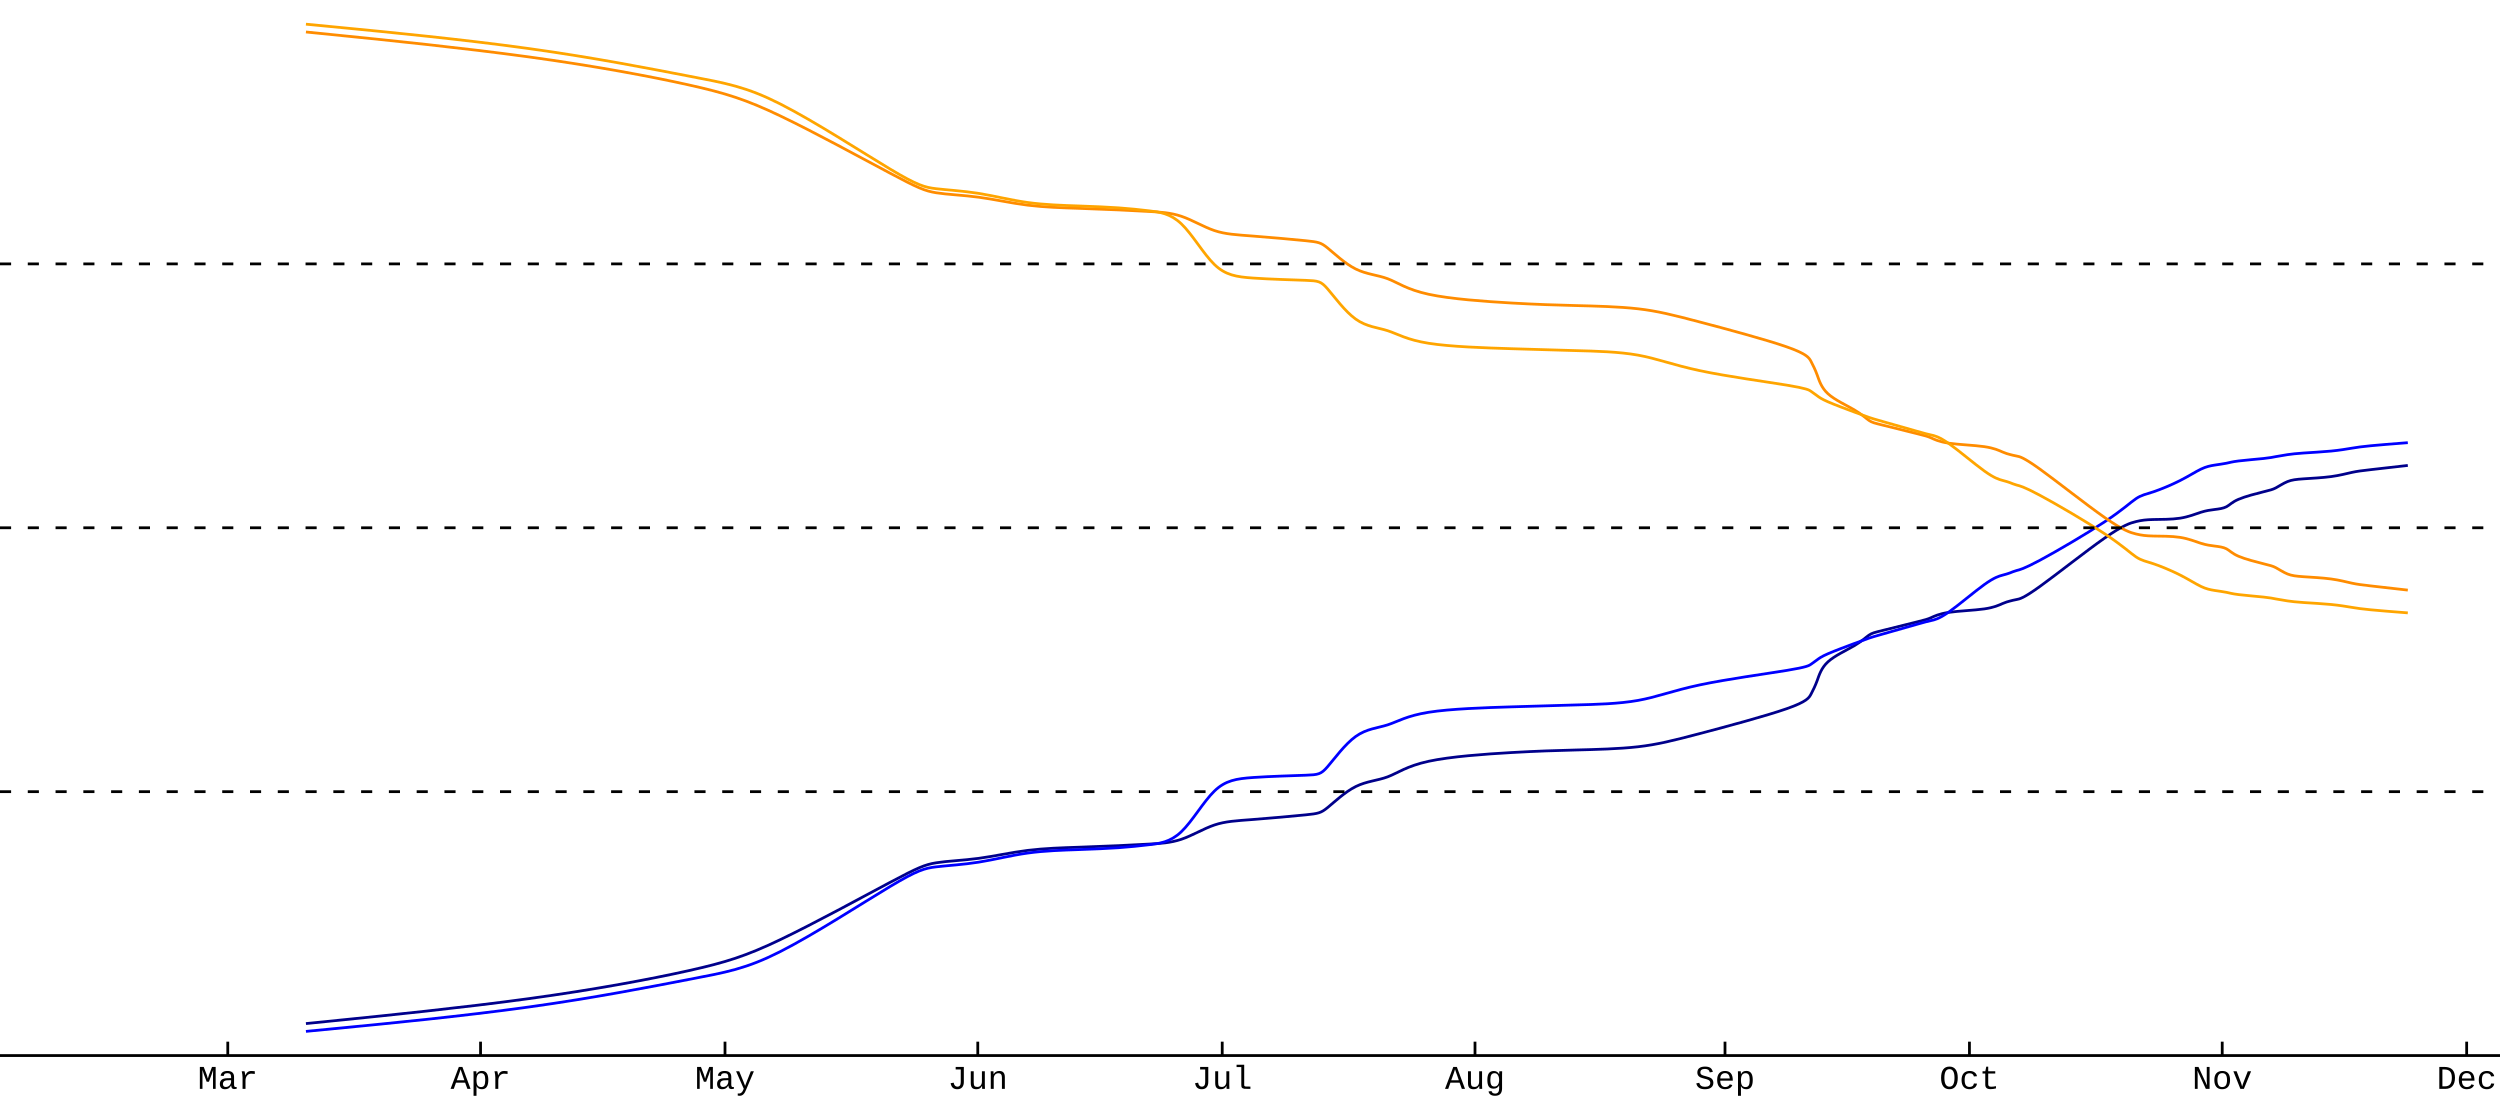
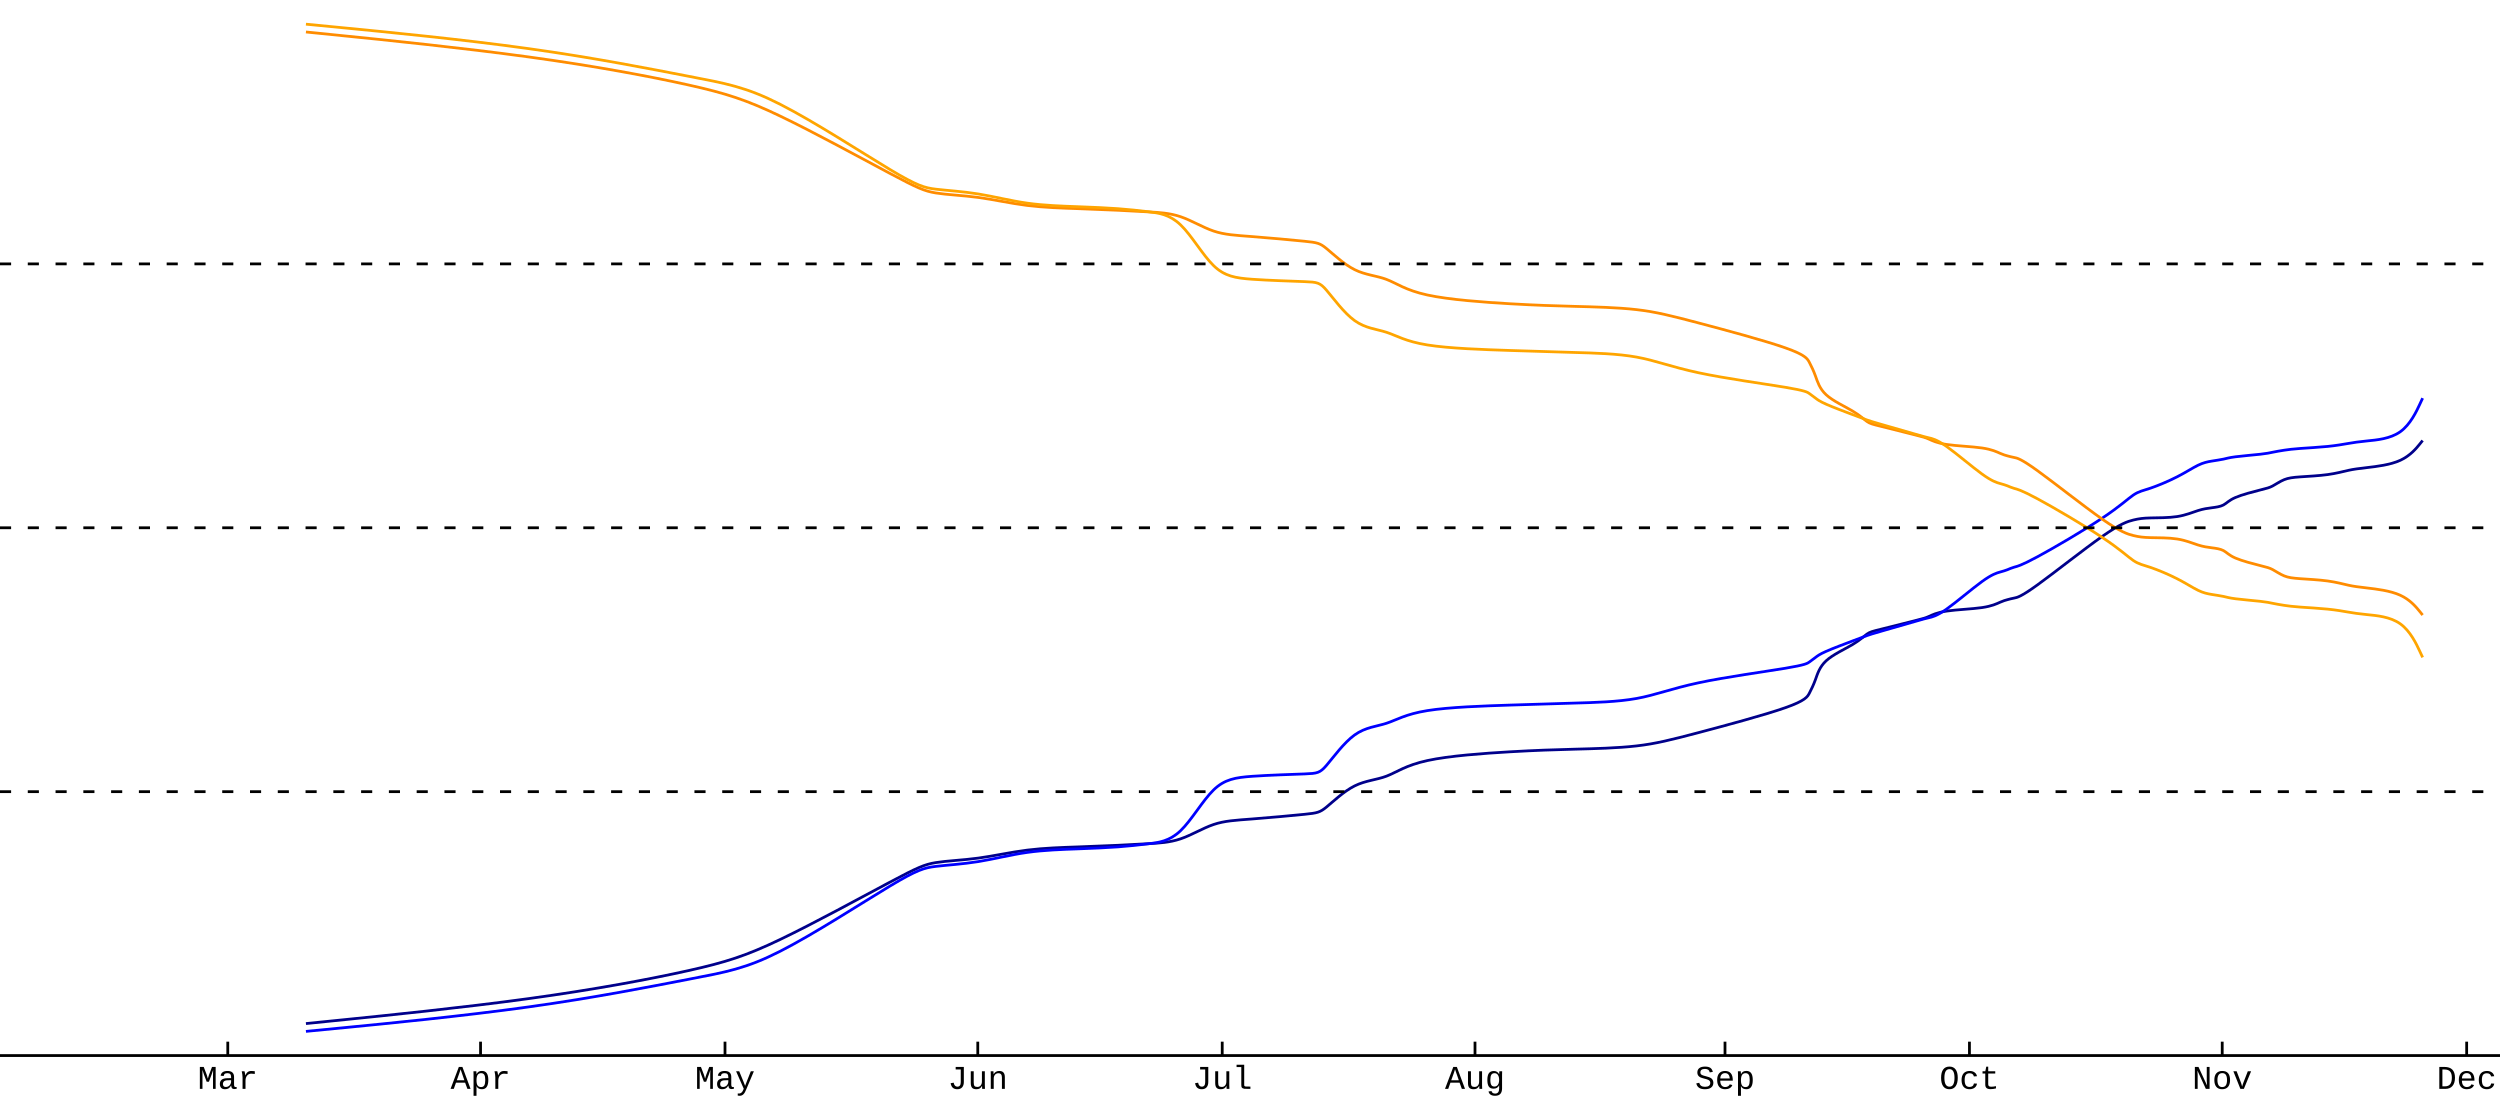
<svg xmlns="http://www.w3.org/2000/svg" viewBox="0 0 900 400" width="900" height="400">
  <style>
    text {
      font-family: "Courier New", Courier, monospace;
      font-size: 12px;
    }
  </style>
  <g class="lines" fill="none">
-     <path stroke="darkblue" d="M866.811,167.559L864.308,167.842C861.805,168.125,856.798,168.692,853.51,169.07C850.222,169.448,848.653,169.637,846.683,170.062C844.714,170.487,842.345,171.148,839.184,171.573C836.022,171.998,832.067,172.187,829.318,172.377C826.569,172.567,825.025,172.756,823.502,173.37C821.979,173.983,820.477,175.02,819.306,175.634C818.136,176.247,817.298,176.437,814.843,177.05C812.389,177.664,808.319,178.701,805.897,179.738C803.474,180.776,802.7,181.813,801.529,182.426C800.358,183.04,798.79,183.229,797.271,183.419C795.751,183.608,794.28,183.798,792.331,184.411C790.382,185.025,787.955,186.062,784.824,186.548C781.692,187.033,777.856,186.967,775.186,187.029C772.516,187.091,771.011,187.281,768.967,187.77C766.923,188.26,764.341,189.05,757.707,193.68C751.073,198.311,740.388,206.783,734.375,211.113C728.362,215.444,727.022,215.633,725.995,215.823C724.968,216.013,724.254,216.202,723.534,216.392C722.815,216.581,722.09,216.771,720.879,217.296C719.669,217.82,717.972,218.68,714.347,219.205C710.722,219.73,705.168,219.919,701.566,220.452C697.964,220.984,696.315,221.859,695.119,222.391C693.924,222.924,693.184,223.113,690.016,223.908C686.848,224.702,681.253,226.101,678.024,226.896C674.795,227.69,673.931,227.88,672.794,228.674C671.656,229.469,670.246,230.868,667.465,232.503C664.685,234.137,660.535,236.007,658.09,238.233C655.645,240.459,654.905,243.041,654.178,245.025C653.451,247.009,652.737,248.395,652.023,249.78C651.309,251.166,650.595,252.552,643.206,255.134C635.818,257.716,621.756,261.495,611.949,264.077C602.143,266.659,596.593,268.045,589.687,268.833C582.782,269.62,574.52,269.81,567.21,270C559.9,270.189,553.542,270.379,544.111,270.919C534.68,271.46,522.175,272.352,514.296,274.063C506.416,275.774,503.16,278.304,499.55,279.664C495.941,281.023,491.977,281.213,488.066,283.158C484.155,285.103,480.296,288.803,477.909,290.748C475.521,292.693,474.606,292.883,470.033,293.346C465.461,293.81,457.232,294.547,451.154,295.011C445.076,295.474,441.15,295.664,437.188,296.998C433.226,298.333,429.229,300.814,425.266,302.149C421.303,303.484,417.375,303.673,413.736,303.863C410.098,304.052,406.75,304.242,402.691,304.431C398.632,304.621,393.864,304.811,388.233,305C382.602,305.19,376.11,305.379,369.965,306.141C363.82,306.904,358.022,308.239,352.34,309.001C346.658,309.763,341.093,309.953,337.019,310.604C332.946,311.255,330.364,312.369,320.428,317.651C310.493,322.933,293.203,332.384,280.924,338.261C268.646,344.137,261.378,346.438,247.811,349.459C234.243,352.479,214.374,356.218,190.379,359.509C166.384,362.799,138.261,365.642,124.2,367.064L110.139,368.485" />
-     <path stroke="blue" d="M866.811,159.365L864.308,159.562C861.805,159.758,856.798,160.151,853.51,160.466C850.222,160.781,848.653,161.017,846.683,161.342C844.714,161.666,842.345,162.079,839.184,162.386C836.022,162.693,832.067,162.894,829.318,163.084C826.569,163.274,825.025,163.454,823.502,163.674C821.979,163.894,820.477,164.154,819.306,164.381C818.136,164.608,817.298,164.801,814.843,165.061C812.389,165.321,808.319,165.647,805.897,165.947C803.474,166.247,802.7,166.521,801.529,166.758C800.358,166.995,798.79,167.195,797.271,167.436C795.751,167.677,794.28,167.959,792.331,168.893C790.382,169.827,787.955,171.413,784.824,173.001C781.692,174.588,777.856,176.176,775.186,177.067C772.516,177.958,771.011,178.151,768.967,179.519C766.923,180.888,764.341,183.43,757.707,187.825C751.073,192.219,740.388,198.466,734.375,201.689C728.362,204.912,727.022,205.112,725.995,205.383C724.968,205.655,724.254,205.998,723.534,206.269C722.815,206.541,722.09,206.741,720.879,207.067C719.669,207.394,717.972,207.846,714.347,210.45C710.722,213.053,705.168,217.807,701.566,220.337C697.964,222.866,696.315,223.172,695.119,223.424C693.924,223.677,693.184,223.877,690.016,224.773C686.848,225.67,681.253,227.264,678.024,228.186C674.795,229.108,673.931,229.359,672.794,229.747C671.656,230.136,670.246,230.662,667.465,231.697C664.685,232.732,660.535,234.276,658.09,235.34C655.645,236.405,654.905,236.989,654.178,237.53C653.451,238.071,652.737,238.568,652.023,239.084C651.309,239.601,650.595,240.136,643.206,241.355C635.818,242.573,621.756,244.473,611.949,246.559C602.143,248.644,596.593,250.915,589.687,252.15C582.782,253.386,574.52,253.587,567.21,253.782C559.9,253.978,553.542,254.169,544.111,254.465C534.68,254.762,522.175,255.164,514.296,256.42C506.416,257.676,503.16,259.786,499.55,260.948C495.941,262.109,491.977,262.323,488.066,265.116C484.155,267.909,480.296,273.282,477.909,276.031C475.521,278.78,474.606,278.905,470.033,279.079C465.461,279.252,457.232,279.474,451.154,279.897C445.076,280.32,441.15,280.943,437.188,284.781C433.226,288.618,429.229,295.67,425.266,299.433C421.303,303.196,417.375,303.672,413.736,304.095C410.098,304.519,406.75,304.891,402.691,305.176C398.632,305.462,393.864,305.662,388.233,305.859C382.602,306.057,376.11,306.251,369.965,307.104C363.82,307.957,358.022,309.468,352.34,310.375C346.658,311.281,341.093,311.583,337.019,312.064C332.946,312.544,330.364,313.205,320.428,319.15C310.493,325.095,293.203,336.324,280.924,342.56C268.646,348.796,261.378,350.037,247.811,352.634C234.243,355.231,214.374,359.183,190.379,362.52C166.384,365.856,138.261,368.576,124.2,369.937L110.139,371.297" />
-     <path stroke="darkorange" d="M866.811,212.441L864.308,212.158C861.805,211.875,856.798,211.308,853.51,210.93C850.222,210.552,848.653,210.363,846.683,209.938C844.714,209.513,842.345,208.852,839.184,208.427C836.022,208.002,832.067,207.813,829.318,207.623C826.569,207.433,825.025,207.244,823.502,206.63C821.979,206.017,820.477,204.98,819.306,204.366C818.136,203.753,817.298,203.563,814.843,202.95C812.389,202.336,808.319,201.299,805.897,200.262C803.474,199.224,802.7,198.187,801.529,197.574C800.358,196.96,798.79,196.771,797.271,196.581C795.751,196.392,794.28,196.202,792.331,195.589C790.382,194.975,787.955,193.938,784.824,193.452C781.692,192.967,777.856,193.033,775.186,192.971C772.516,192.909,771.011,192.719,768.967,192.23C766.923,191.74,764.341,190.95,757.707,186.32C751.073,181.689,740.388,173.217,734.375,168.887C728.362,164.556,727.022,164.367,725.995,164.177C724.968,163.987,724.254,163.798,723.534,163.608C722.815,163.419,722.09,163.229,720.879,162.704C719.669,162.18,717.972,161.32,714.347,160.795C710.722,160.27,705.168,160.081,701.566,159.548C697.964,159.016,696.315,158.141,695.119,157.609C693.924,157.076,693.184,156.887,690.016,156.092C686.848,155.298,681.253,153.899,678.024,153.104C674.795,152.31,673.931,152.12,672.794,151.326C671.656,150.531,670.246,149.132,667.465,147.497C664.685,145.863,660.535,143.993,658.09,141.767C655.645,139.541,654.905,136.959,654.178,134.975C653.451,132.991,652.737,131.605,652.023,130.22C651.309,128.834,650.595,127.448,643.206,124.866C635.818,122.284,621.756,118.505,611.949,115.923C602.143,113.341,596.593,111.955,589.687,111.167C582.782,110.38,574.52,110.19,567.21,110C559.9,109.811,553.542,109.621,544.111,109.081C534.68,108.54,522.175,107.648,514.296,105.937C506.416,104.226,503.16,101.696,499.55,100.336C495.941,98.977,491.977,98.787,488.066,96.842C484.155,94.897,480.296,91.197,477.909,89.252C475.521,87.307,474.606,87.117,470.033,86.654C465.461,86.19,457.232,85.453,451.154,84.989C445.076,84.526,441.15,84.336,437.188,83.002C433.226,81.667,429.229,79.186,425.266,77.851C421.303,76.516,417.375,76.327,413.736,76.137C410.098,75.948,406.75,75.758,402.691,75.569C398.632,75.379,393.864,75.189,388.233,75C382.602,74.81,376.11,74.621,369.965,73.859C363.82,73.096,358.022,71.761,352.34,70.999C346.658,70.237,341.093,70.047,337.019,69.396C332.946,68.745,330.364,67.631,320.428,62.349C310.493,57.067,293.203,47.616,280.924,41.739C268.646,35.863,261.378,33.562,247.811,30.541C234.243,27.521,214.374,23.782,190.379,20.491C166.384,17.201,138.261,14.358,124.2,12.936L110.139,11.515" />
-     <path stroke="orange" d="M866.811,220.635L864.308,220.438C861.805,220.242,856.798,219.849,853.51,219.534C850.222,219.219,848.653,218.983,846.683,218.658C844.714,218.334,842.345,217.921,839.184,217.614C836.022,217.307,832.067,217.106,829.318,216.916C826.569,216.726,825.025,216.546,823.502,216.326C821.979,216.106,820.477,215.846,819.306,215.619C818.136,215.392,817.298,215.199,814.843,214.939C812.389,214.679,808.319,214.353,805.897,214.053C803.474,213.753,802.7,213.479,801.529,213.242C800.358,213.005,798.79,212.805,797.271,212.564C795.751,212.323,794.28,212.041,792.331,211.107C790.382,210.173,787.955,208.587,784.824,206.999C781.692,205.412,777.856,203.824,775.186,202.933C772.516,202.042,771.011,201.849,768.967,200.481C766.923,199.112,764.341,196.57,757.707,192.175C751.073,187.781,740.388,181.534,734.375,178.311C728.362,175.088,727.022,174.888,725.995,174.617C724.968,174.345,724.254,174.002,723.534,173.731C722.815,173.459,722.09,173.259,720.879,172.933C719.669,172.606,717.972,172.154,714.347,169.55C710.722,166.947,705.168,162.193,701.566,159.663C697.964,157.134,696.315,156.828,695.119,156.576C693.924,156.323,693.184,156.123,690.016,155.227C686.848,154.33,681.253,152.736,678.024,151.814C674.795,150.892,673.931,150.641,672.794,150.253C671.656,149.864,670.246,149.338,667.465,148.303C664.685,147.268,660.535,145.724,658.09,144.66C655.645,143.595,654.905,143.011,654.178,142.47C653.451,141.929,652.737,141.432,652.023,140.916C651.309,140.399,650.595,139.864,643.206,138.645C635.818,137.427,621.756,135.527,611.949,133.441C602.143,131.356,596.593,129.085,589.687,127.85C582.782,126.614,574.52,126.413,567.21,126.218C559.9,126.022,553.542,125.831,544.111,125.535C534.68,125.238,522.175,124.836,514.296,123.58C506.416,122.324,503.16,120.214,499.55,119.052C495.941,117.891,491.977,117.677,488.066,114.884C484.155,112.091,480.296,106.718,477.909,103.969C475.521,101.22,474.606,101.095,470.033,100.921C465.461,100.748,457.232,100.526,451.154,100.103C445.076,99.68,441.15,99.057,437.188,95.219C433.226,91.382,429.229,84.33,425.266,80.567C421.303,76.804,417.375,76.328,413.736,75.905C410.098,75.481,406.75,75.109,402.691,74.824C398.632,74.538,393.864,74.338,388.233,74.141C382.602,73.943,376.11,73.749,369.965,72.896C363.82,72.043,358.022,70.532,352.34,69.625C346.658,68.719,341.093,68.417,337.019,67.936C332.946,67.456,330.364,66.795,320.428,60.85C310.493,54.905,293.203,43.676,280.924,37.44C268.646,31.204,261.378,29.963,247.811,27.366C234.243,24.769,214.374,20.817,190.379,17.48C166.384,14.144,138.261,11.424,124.2,10.063L110.139,8.703" />
+     <path stroke="darkblue" d="M872.149,158.583L871.04,159.952C869.931,161.32,867.713,164.058,864.105,165.712C860.497,167.367,855.499,167.938,852.219,168.321C848.939,168.703,847.378,168.898,845.417,169.328C843.456,169.757,841.096,170.423,837.942,170.853C834.789,171.283,830.842,171.477,828.101,171.671C825.36,171.866,823.825,172.06,822.31,172.678C820.796,173.296,819.301,174.339,818.139,174.957C816.977,175.575,816.147,175.769,813.701,176.388C811.255,177.006,807.193,178.048,804.779,179.09C802.365,180.132,801.599,181.174,800.436,181.793C799.274,182.411,797.714,182.605,796.203,182.8C794.692,182.994,793.229,183.188,791.289,183.806C789.348,184.425,786.929,185.467,783.806,185.957C780.683,186.448,776.855,186.386,774.193,186.453C771.531,186.52,770.034,186.714,767.999,187.208C765.963,187.703,763.389,188.498,756.763,193.133C750.138,197.769,739.461,206.245,733.456,210.58C727.452,214.916,726.12,215.11,725.101,215.304C724.082,215.499,723.376,215.693,722.665,215.888C721.954,216.082,721.238,216.276,720.035,216.806C718.833,217.335,717.144,218.2,713.527,218.73C709.911,219.259,704.365,219.454,700.772,219.991C697.178,220.528,695.537,221.408,694.35,221.945C693.163,222.482,692.431,222.676,689.271,223.476C686.112,224.275,680.525,225.679,677.304,226.478C674.083,227.277,673.227,227.472,672.098,228.271C670.969,229.07,669.567,230.474,666.795,232.114C664.023,233.753,659.881,235.627,657.444,237.858C655.008,240.089,654.276,242.676,653.558,244.665C652.839,246.654,652.133,248.044,651.427,249.435C650.721,250.825,650.015,252.216,642.635,254.803C635.255,257.39,621.201,261.173,611.403,263.76C601.605,266.347,596.063,267.738,589.166,268.53C582.268,269.323,574.015,269.517,566.713,269.711C559.412,269.906,553.062,270.1,543.639,270.646C534.216,271.191,521.72,272.088,513.849,273.803C505.977,275.519,502.73,278.054,499.128,279.419C495.527,280.783,491.571,280.978,487.668,282.927C483.766,284.877,479.915,288.582,477.536,290.532C475.157,292.482,474.25,292.676,469.686,293.145C465.121,293.613,456.901,294.355,450.831,294.823C444.762,295.292,440.843,295.486,436.89,296.826C432.936,298.165,428.948,300.651,424.993,301.99C421.038,303.33,417.118,303.524,413.488,303.719C409.858,303.913,406.518,304.107,402.468,304.302C398.417,304.496,393.657,304.69,388.034,304.885C382.412,305.079,375.928,305.274,369.791,306.041C363.655,306.808,357.865,308.147,352.191,308.914C346.518,309.681,340.96,309.876,336.895,310.532C332.83,311.188,330.257,312.306,320.329,317.593C310.402,322.88,293.12,332.336,280.85,338.217C268.58,344.099,261.321,346.405,247.761,349.43C234.201,352.455,214.341,356.199,190.354,359.494C166.367,362.79,138.253,365.637,124.196,367.061L110.139,368.485" />
+     <path stroke="blue" d="M872.149,143.336L871.04,145.712C869.931,148.088,867.713,152.841,864.105,155.42C860.497,157.998,855.499,158.402,852.219,158.728C848.939,159.054,847.378,159.301,845.417,159.637C843.456,159.973,841.096,160.397,837.942,160.715C834.789,161.033,830.842,161.245,828.101,161.446C825.36,161.648,823.825,161.839,822.31,162.07C820.796,162.301,819.301,162.572,818.139,162.81C816.977,163.048,816.147,163.253,813.701,163.524C811.255,163.795,807.193,164.132,804.779,164.443C802.365,164.754,801.599,165.04,800.436,165.288C799.274,165.536,797.714,165.747,796.203,165.999C794.692,166.251,793.229,166.544,791.289,167.489C789.348,168.435,786.929,170.032,783.806,171.63C780.683,173.229,776.855,174.828,774.193,175.73C771.531,176.632,770.034,176.837,767.999,178.216C765.963,179.595,763.389,182.149,756.763,186.555C750.138,190.961,739.461,197.219,733.456,200.453C727.452,203.687,726.12,203.898,725.101,204.18C724.082,204.463,723.376,204.817,722.665,205.1C721.954,205.382,721.238,205.594,720.035,205.931C718.833,206.268,717.144,206.732,713.527,209.347C709.911,211.961,704.365,216.727,700.772,219.267C697.178,221.808,695.537,222.124,694.35,222.388C693.163,222.652,692.431,222.863,689.271,223.771C686.112,224.679,680.525,226.283,677.304,227.217C674.083,228.15,673.227,228.412,672.098,228.811C670.969,229.211,669.567,229.748,666.795,230.794C664.023,231.841,659.881,233.396,657.444,234.471C655.008,235.547,654.276,236.142,653.558,236.694C652.839,237.246,652.133,237.755,651.427,238.282C650.721,238.81,650.015,239.357,642.635,240.586C635.255,241.815,621.201,243.727,611.403,245.824C601.605,247.92,596.063,250.202,589.166,251.449C582.268,252.695,574.015,252.907,566.713,253.114C559.412,253.321,553.062,253.523,543.639,253.83C534.216,254.138,521.72,254.551,513.849,255.818C505.977,257.086,502.73,259.207,499.128,260.38C495.527,261.552,491.571,261.777,487.668,264.581C483.766,267.385,479.915,272.769,477.536,275.53C475.157,278.29,474.25,278.426,469.686,278.611C465.121,278.796,456.901,279.029,450.831,279.463C444.762,279.897,440.843,280.531,436.89,284.38C432.936,288.228,428.948,295.291,424.993,299.065C421.038,302.84,417.118,303.326,413.488,303.761C409.858,304.196,406.518,304.579,402.468,304.876C398.417,305.173,393.657,305.384,388.034,305.592C382.412,305.8,375.928,306.006,369.791,306.87C363.655,307.734,357.865,309.257,352.191,310.174C346.518,311.092,340.96,311.404,336.895,311.896C332.83,312.389,330.257,313.06,320.329,319.016C310.402,324.972,293.12,336.213,280.85,342.46C268.58,348.706,261.321,349.959,247.761,352.567C234.201,355.175,214.341,359.139,190.354,362.486C166.367,365.834,138.253,368.565,124.196,369.931L110.139,371.297" />
+     <path stroke="darkorange" d="M872.149,221.417L871.04,220.048C869.931,218.68,867.713,215.942,864.105,214.288C860.497,212.633,855.499,212.062,852.219,211.679C848.939,211.297,847.378,211.102,845.417,210.672C843.456,210.243,841.096,209.577,837.942,209.147C834.789,208.717,830.842,208.523,828.101,208.329C825.36,208.134,823.825,207.94,822.31,207.322C820.796,206.704,819.301,205.661,818.139,205.043C816.977,204.425,816.147,204.231,813.701,203.612C811.255,202.994,807.193,201.952,804.779,200.91C802.365,199.868,801.599,198.826,800.436,198.207C799.274,197.589,797.714,197.395,796.203,197.2C794.692,197.006,793.229,196.812,791.289,196.194C789.348,195.575,786.929,194.533,783.806,194.043C780.683,193.552,776.855,193.614,774.193,193.547C771.531,193.48,770.034,193.286,767.999,192.792C765.963,192.297,763.389,191.502,756.763,186.867C750.138,182.231,739.461,173.755,733.456,169.42C727.452,165.084,726.12,164.89,725.101,164.696C724.082,164.501,723.376,164.307,722.665,164.112C721.954,163.918,721.238,163.724,720.035,163.194C718.833,162.665,717.144,161.8,713.527,161.27C709.911,160.741,704.365,160.546,700.772,160.009C697.178,159.472,695.537,158.592,694.35,158.055C693.163,157.518,692.431,157.324,689.271,156.524C686.112,155.725,680.525,154.321,677.304,153.522C674.083,152.723,673.227,152.528,672.098,151.729C670.969,150.93,669.567,149.526,666.795,147.886C664.023,146.247,659.881,144.373,657.444,142.142C655.008,139.911,654.276,137.324,653.558,135.335C652.839,133.346,652.133,131.956,651.427,130.565C650.721,129.175,650.015,127.784,642.635,125.197C635.255,122.61,621.201,118.827,611.403,116.24C601.605,113.653,596.063,112.262,589.166,111.47C582.268,110.677,574.015,110.483,566.713,110.289C559.412,110.094,553.062,109.9,543.639,109.354C534.216,108.809,521.72,107.912,513.849,106.197C505.977,104.481,502.73,101.946,499.128,100.581C495.527,99.217,491.571,99.022,487.668,97.073C483.766,95.123,479.915,91.418,477.536,89.468C475.157,87.518,474.25,87.324,469.686,86.855C465.121,86.387,456.901,85.645,450.831,85.177C444.762,84.708,440.843,84.514,436.89,83.174C432.936,81.835,428.948,79.349,424.993,78.01C421.038,76.67,417.118,76.476,413.488,76.281C409.858,76.087,406.518,75.893,402.468,75.698C398.417,75.504,393.657,75.31,388.034,75.115C382.412,74.921,375.928,74.726,369.791,73.959C363.655,73.192,357.865,71.853,352.191,71.086C346.518,70.319,340.96,70.124,336.895,69.468C332.83,68.812,330.257,67.694,320.329,62.407C310.402,57.12,293.12,47.664,280.85,41.783C268.58,35.901,261.321,33.595,247.761,30.57C234.201,27.545,214.341,23.801,190.354,20.506C166.367,17.21,138.253,14.363,124.196,12.939L110.139,11.515" />
+     <path stroke="orange" d="M872.149,236.664L871.04,234.288C869.931,231.912,867.713,227.159,864.105,224.58C860.497,222.002,855.499,221.598,852.219,221.272C848.939,220.946,847.378,220.699,845.417,220.363C843.456,220.027,841.096,219.603,837.942,219.285C834.789,218.967,830.842,218.755,828.101,218.554C825.36,218.352,823.825,218.161,822.31,217.93C820.796,217.699,819.301,217.428,818.139,217.19C816.977,216.952,816.147,216.747,813.701,216.476C811.255,216.205,807.193,215.868,804.779,215.557C802.365,215.246,801.599,214.96,800.436,214.712C799.274,214.464,797.714,214.253,796.203,214.001C794.692,213.749,793.229,213.456,791.289,212.511C789.348,211.565,786.929,209.968,783.806,208.37C780.683,206.771,776.855,205.172,774.193,204.27C771.531,203.368,770.034,203.163,767.999,201.784C765.963,200.405,763.389,197.851,756.763,193.445C750.138,189.039,739.461,182.781,733.456,179.547C727.452,176.313,726.12,176.102,725.101,175.82C724.082,175.537,723.376,175.183,722.665,174.9C721.954,174.618,721.238,174.406,720.035,174.069C718.833,173.732,717.144,173.268,713.527,170.653C709.911,168.039,704.365,163.273,700.772,160.733C697.178,158.192,695.537,157.876,694.35,157.612C693.163,157.348,692.431,157.137,689.271,156.229C686.112,155.321,680.525,153.717,677.304,152.783C674.083,151.85,673.227,151.588,672.098,151.189C670.969,150.789,669.567,150.252,666.795,149.206C664.023,148.159,659.881,146.604,657.444,145.529C655.008,144.453,654.276,143.858,653.558,143.306C652.839,142.754,652.133,142.245,651.427,141.718C650.721,141.19,650.015,140.643,642.635,139.414C635.255,138.185,621.201,136.273,611.403,134.176C601.605,132.08,596.063,129.798,589.166,128.551C582.268,127.305,574.015,127.093,566.713,126.886C559.412,126.679,553.062,126.477,543.639,126.17C534.216,125.862,521.72,125.449,513.849,124.182C505.977,122.914,502.73,120.793,499.128,119.62C495.527,118.448,491.571,118.223,487.668,115.419C483.766,112.615,479.915,107.231,477.536,104.47C475.157,101.71,474.25,101.574,469.686,101.389C465.121,101.204,456.901,100.971,450.831,100.537C444.762,100.103,440.843,99.469,436.89,95.62C432.936,91.772,428.948,84.709,424.993,80.935C421.038,77.16,417.118,76.674,413.488,76.239C409.858,75.804,406.518,75.421,402.468,75.124C398.417,74.827,393.657,74.616,388.034,74.408C382.412,74.2,375.928,73.994,369.791,73.13C363.655,72.266,357.865,70.743,352.191,69.826C346.518,68.908,340.96,68.596,336.895,68.104C332.83,67.611,330.257,66.94,320.329,60.984C310.402,55.028,293.12,43.787,280.85,37.54C268.58,31.294,261.321,30.041,247.761,27.433C234.201,24.825,214.341,20.861,190.354,17.514C166.367,14.166,138.253,11.435,124.196,10.069L110.139,8.703" />
  </g>
  <g class="axis y" stroke="black" fill="none" stroke-dasharray="4 6">
    <path d="M 0,285 h900" />
    <path d="M 0,190 h900" />
    <path d="M 0,95 h900" />
  </g>
  <g class="axis x" stroke="black" fill="none" transform="translate(0, 380)">
    <path d="M0,0 h900" />
    <g transform="translate(82, 0)">
      <text text-anchor="middle" fill="black" stroke="none" transform="translate(0, 12)">Mar</text>
      <path d="M0,0 v-5" />
    </g>
    <g transform="translate(173, 0)">
      <text text-anchor="middle" fill="black" stroke="none" transform="translate(0, 12)">Apr</text>
      <path d="M0,0 v-5" />
    </g>
    <g transform="translate(261, 0)">
      <text text-anchor="middle" fill="black" stroke="none" transform="translate(0, 12)">May</text>
      <path d="M0,0 v-5" />
    </g>
    <g transform="translate(352, 0)">
      <text text-anchor="middle" fill="black" stroke="none" transform="translate(0, 12)">Jun</text>
      <path d="M0,0 v-5" />
    </g>
    <g transform="translate(440, 0)">
      <text text-anchor="middle" fill="black" stroke="none" transform="translate(0, 12)">Jul</text>
      <path d="M0,0 v-5" />
    </g>
    <g transform="translate(531, 0)">
      <text text-anchor="middle" fill="black" stroke="none" transform="translate(0, 12)">Aug</text>
      <path d="M0,0 v-5" />
    </g>
    <g transform="translate(621, 0)">
      <text text-anchor="middle" fill="black" stroke="none" transform="translate(0, 12)">Sep</text>
      <path d="M0,0 v-5" />
    </g>
    <g transform="translate(709, 0)">
      <text text-anchor="middle" fill="black" stroke="none" transform="translate(0, 12)">Oct</text>
      <path d="M0,0 v-5" />
    </g>
    <g transform="translate(800, 0)">
      <text text-anchor="middle" fill="black" stroke="none" transform="translate(0, 12)">Nov</text>
      <path d="M0,0 v-5" />
    </g>
    <g transform="translate(888, 0)">
      <text text-anchor="middle" fill="black" stroke="none" transform="translate(0, 12)">Dec</text>
      <path d="M0,0 v-5" />
    </g>
  </g>
</svg>
